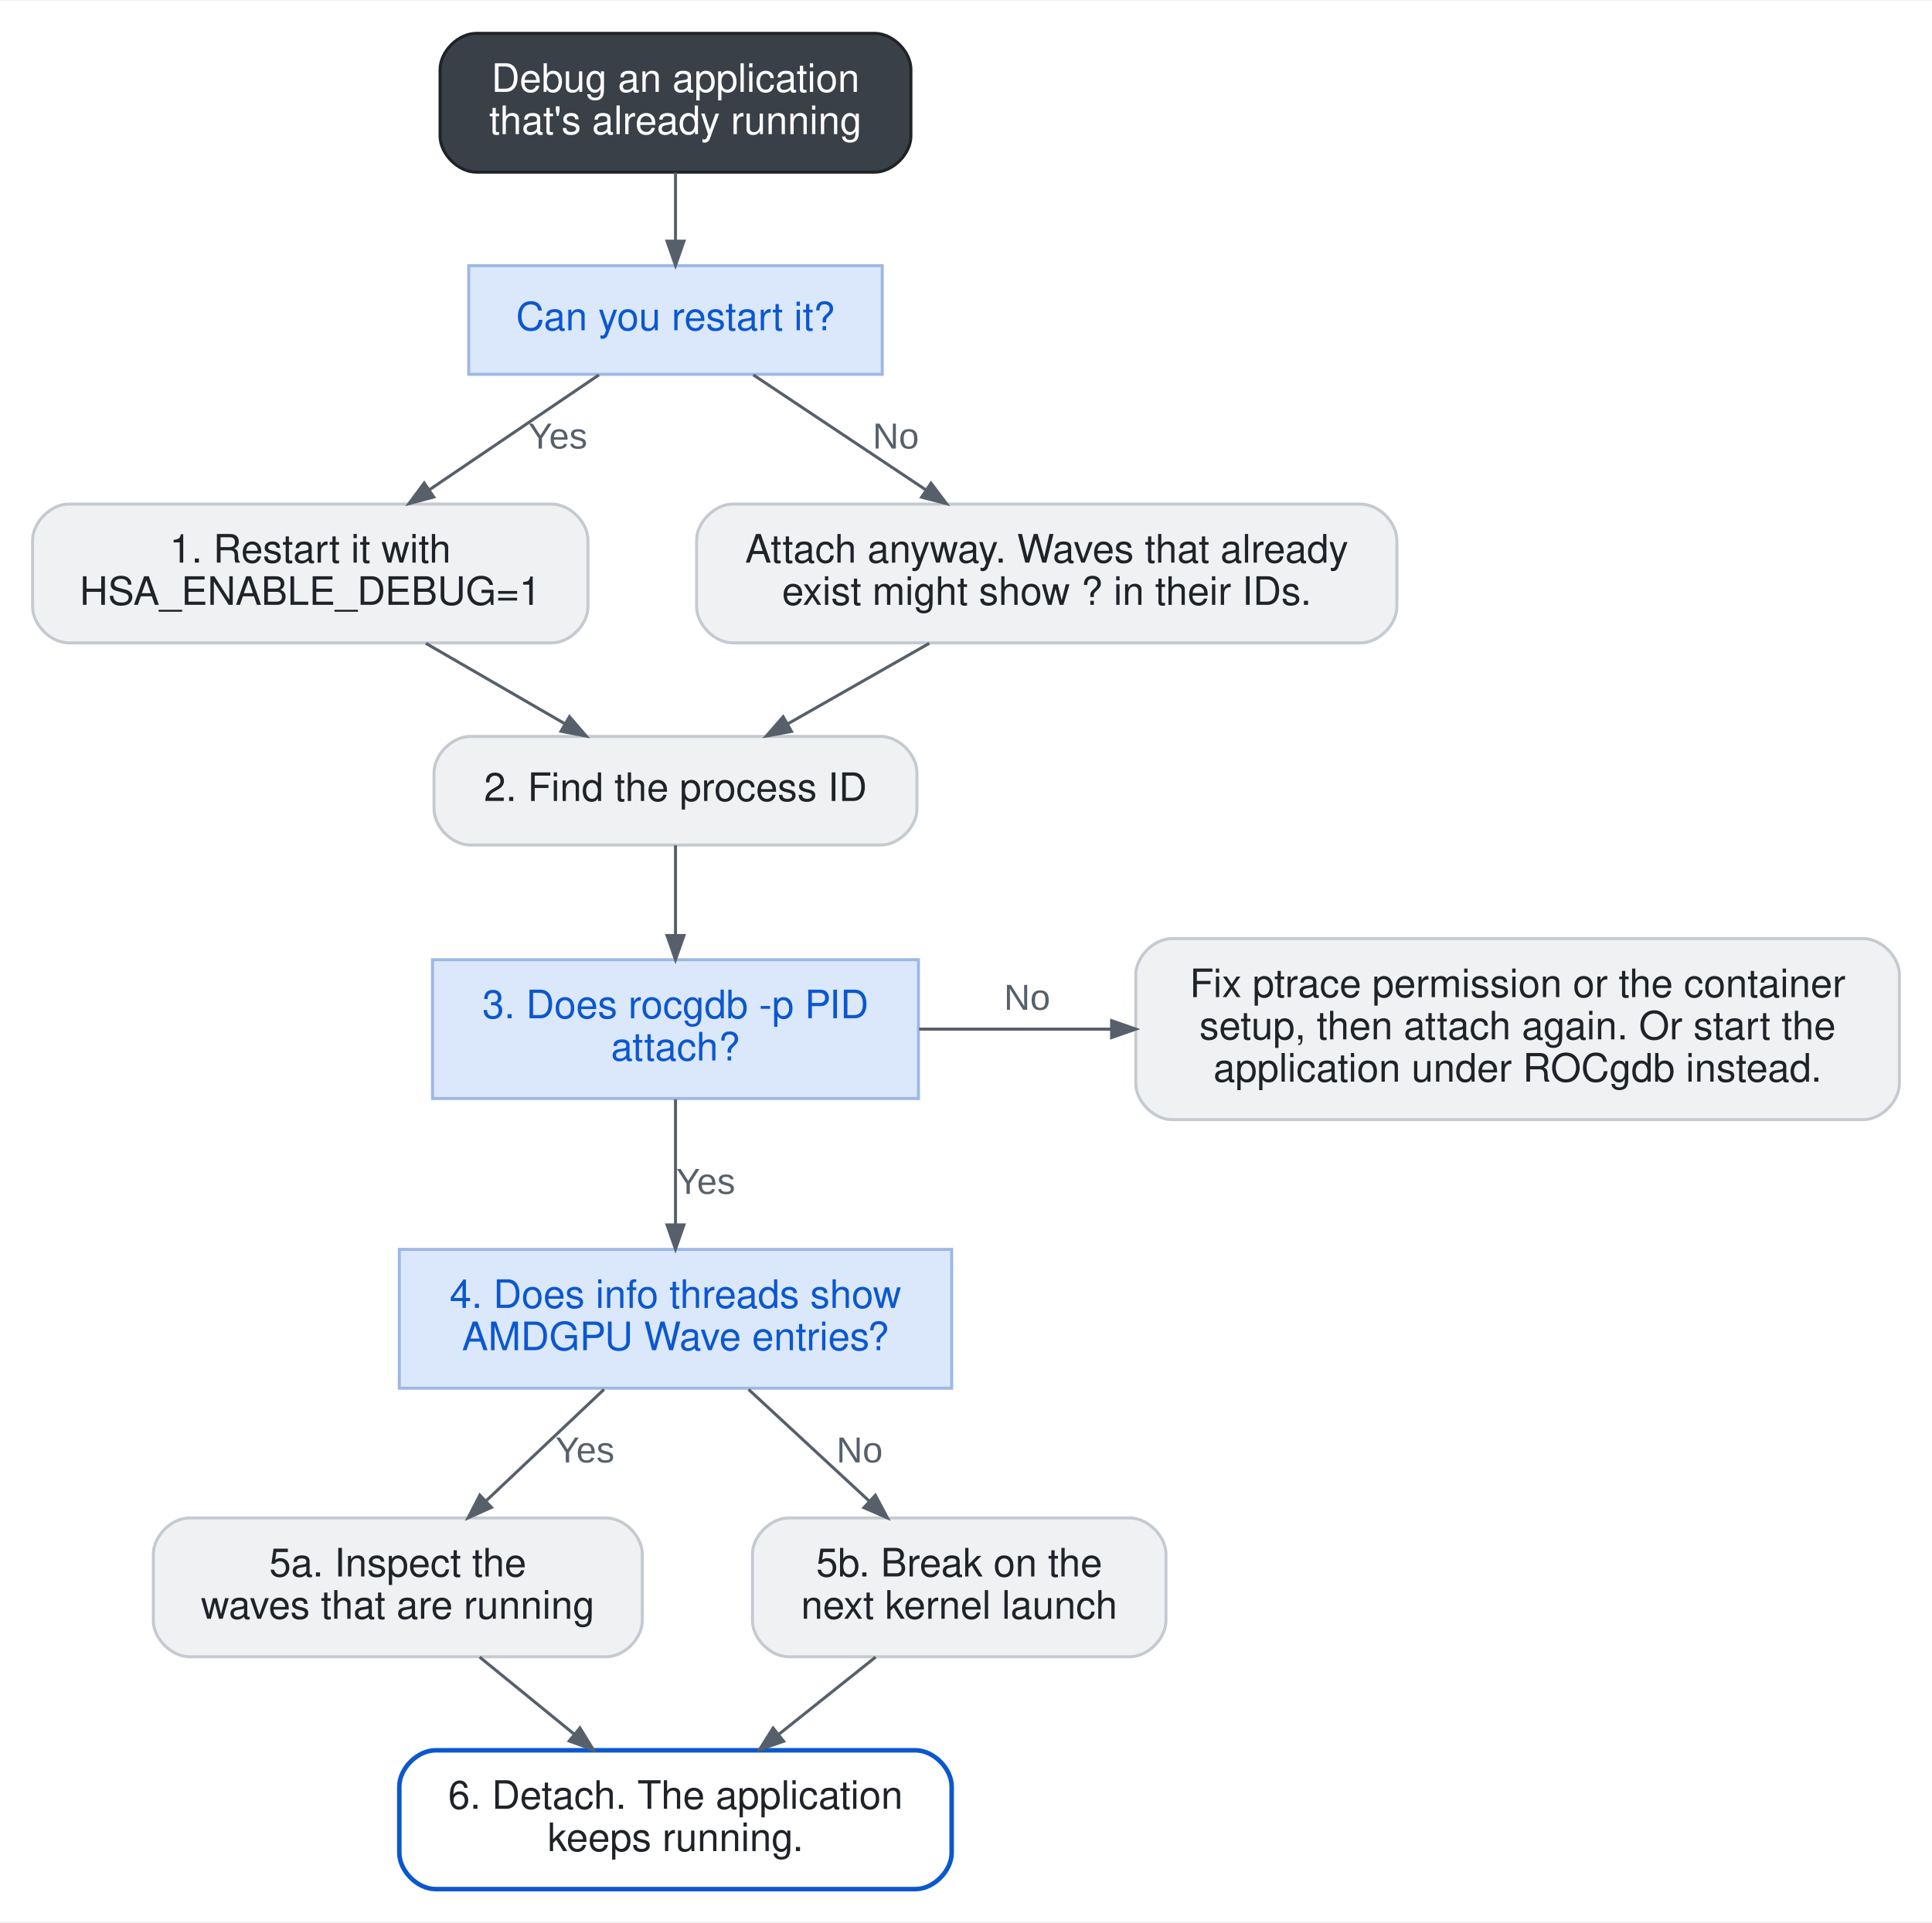
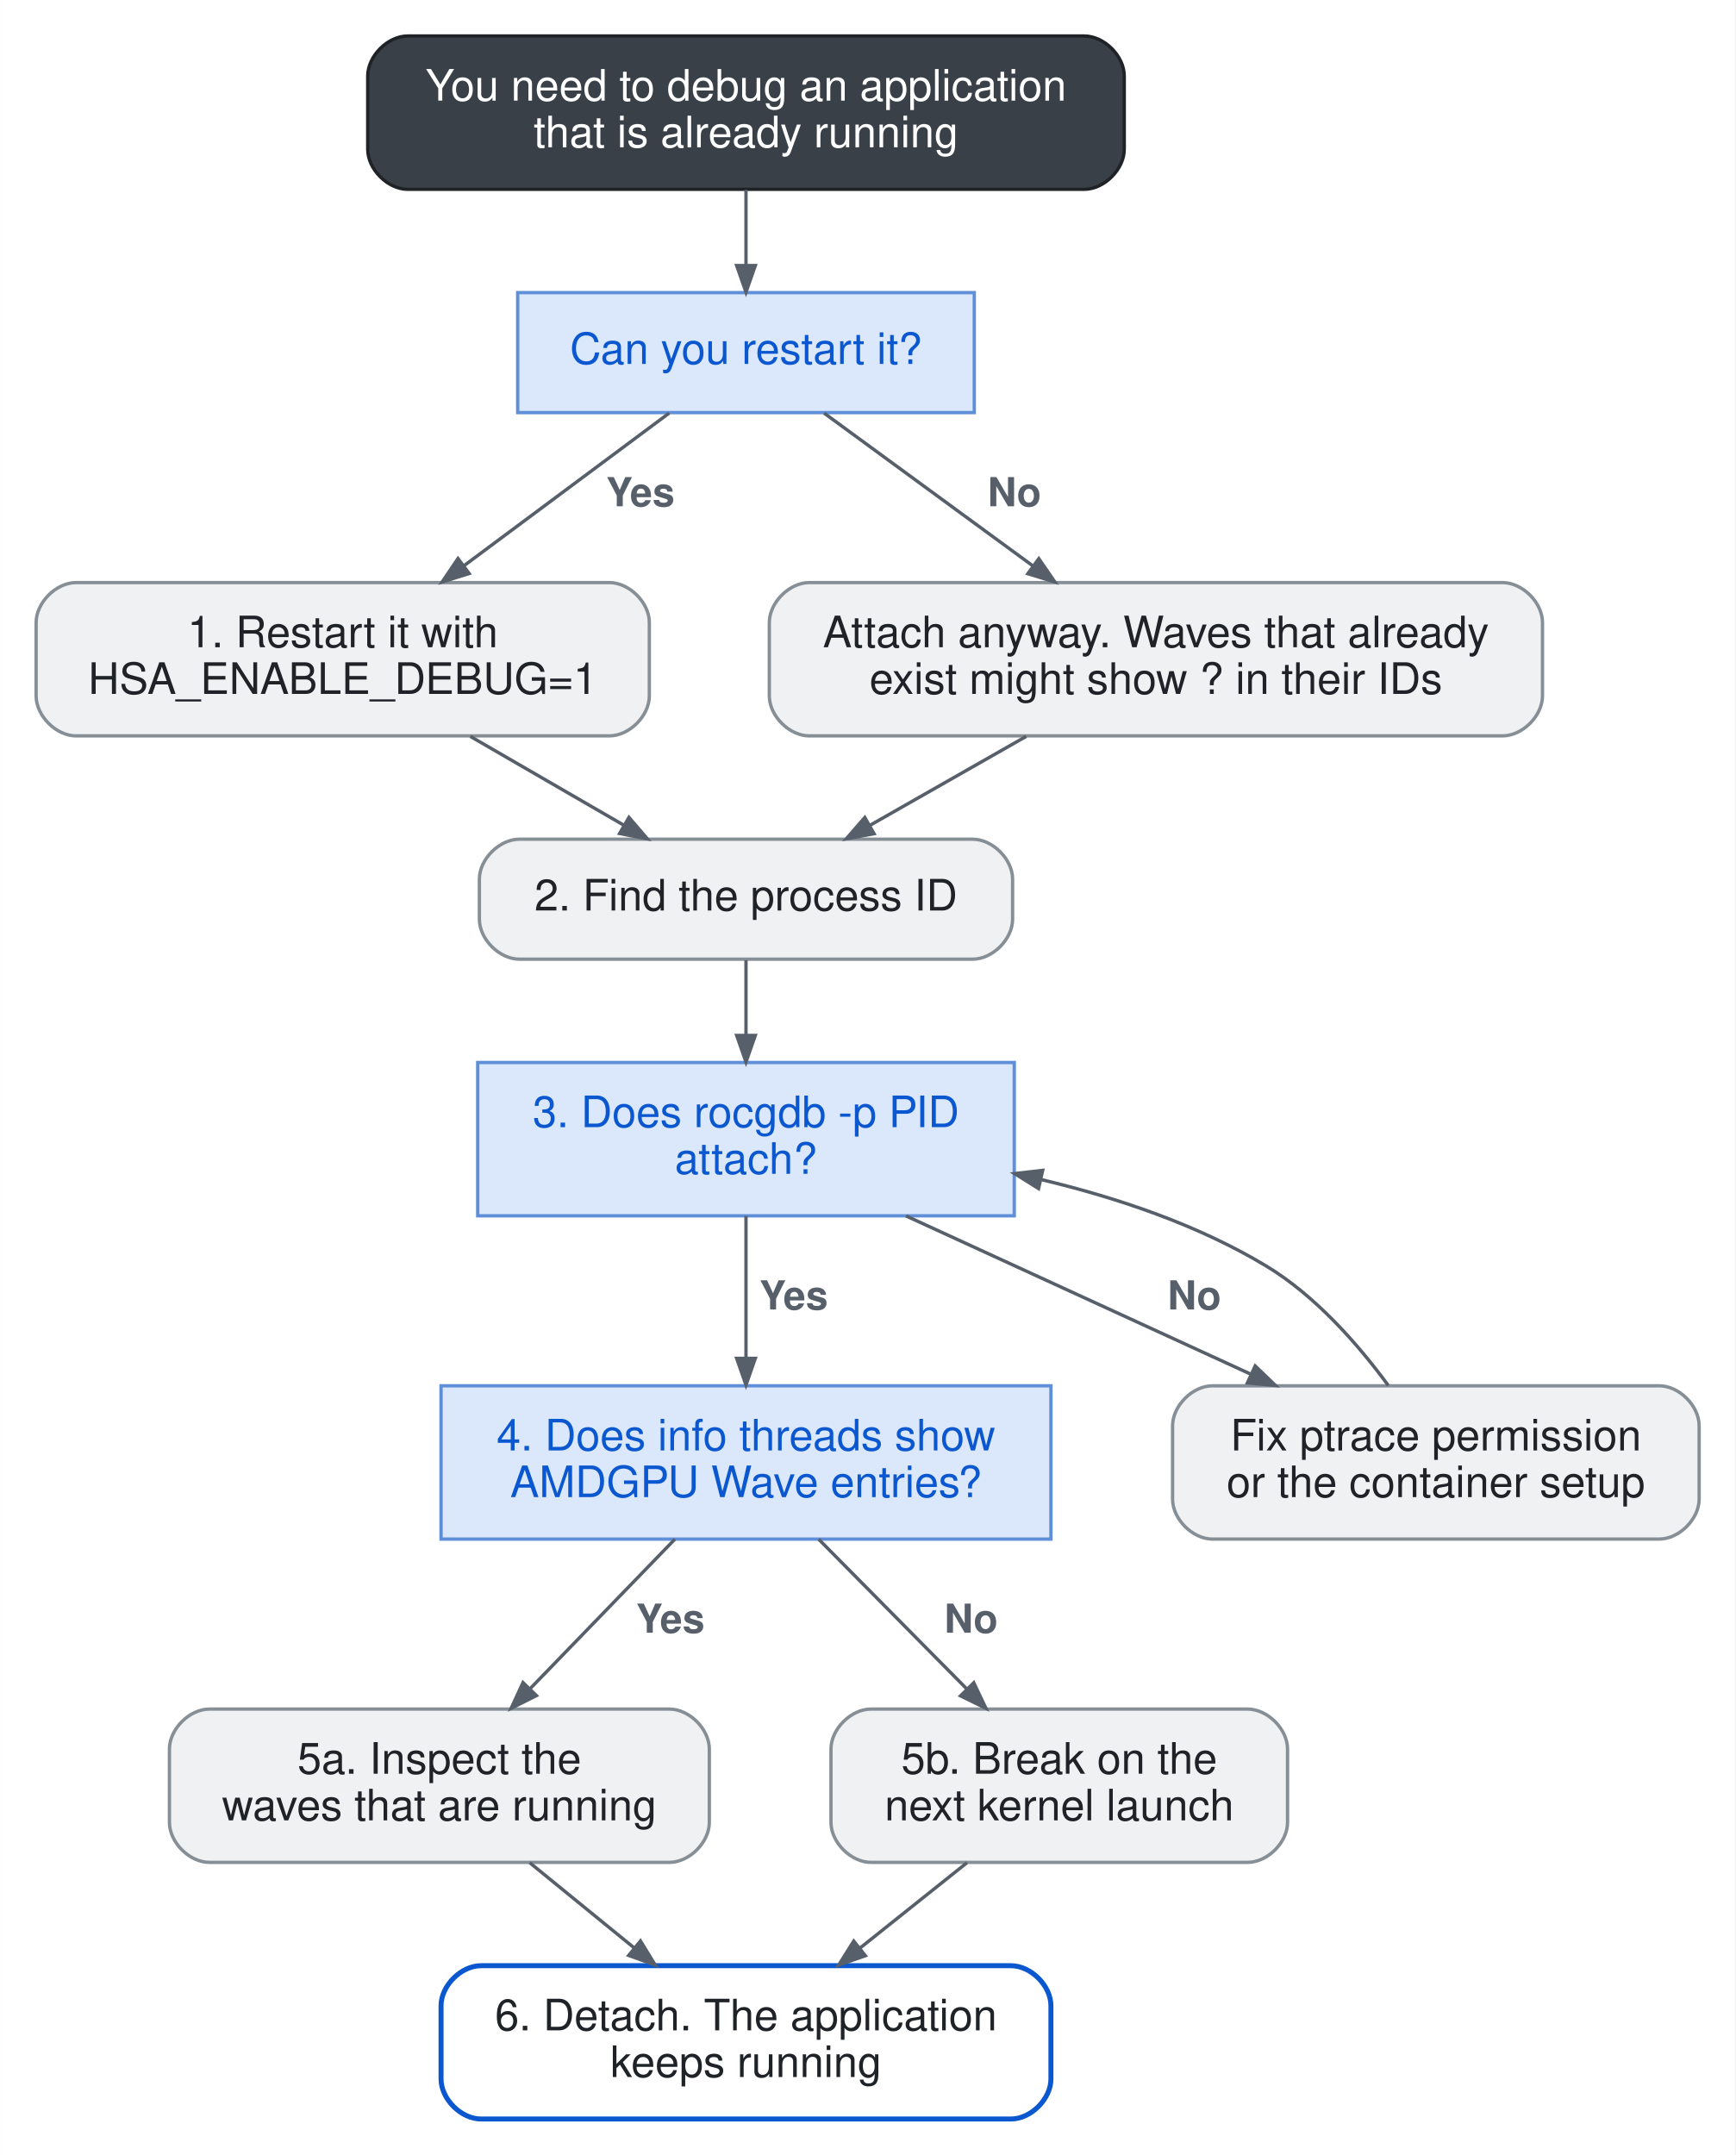
- <svg xmlns="http://www.w3.org/2000/svg" role="img" aria-labelledby="t d" width="640pt" height="637pt" viewBox="0.00 0.00 640.10 636.60">
-   <g id="graph0" class="graph" transform="scale(1 1) rotate(0) translate(10.8 625.8)">
-     <polygon fill="white" stroke="transparent" points="-10.8,10.8 -10.8,-625.8 629.3,-625.8 629.3,10.8 -10.8,10.8" />
+ <svg xmlns="http://www.w3.org/2000/svg" role="img" aria-labelledby="t d" width="521pt" height="647pt" viewBox="0.00 0.00 520.60 646.60">
+   <g id="graph0" class="graph" transform="scale(1 1) rotate(0) translate(10.8 635.8)">
+     <polygon fill="white" stroke="transparent" points="-10.8,10.8 -10.8,-635.8 509.8,-635.8 509.8,10.8 -10.8,10.8" />
    <g id="node1" class="node">
-       <path fill="#3a4048" stroke="#1f2328" d="M279,-615C279,-615 147,-615 147,-615 141,-615 135,-609 135,-603 135,-603 135,-581 135,-581 135,-575 141,-569 147,-569 147,-569 279,-569 279,-569 285,-569 291,-575 291,-581 291,-581 291,-603 291,-603 291,-609 285,-615 279,-615" />
-       <text text-anchor="middle" x="213" y="-595.6" font-family="Helvetica,Arial,sans-serif" font-size="13.00" fill="#ffffff">Debug an application</text>
-       <text text-anchor="middle" x="213" y="-581.6" font-family="Helvetica,Arial,sans-serif" font-size="13.00" fill="#ffffff">that's already running</text>
+       <path fill="#3a4048" stroke="#1f2328" d="M314.5,-625C314.5,-625 111.5,-625 111.5,-625 105.5,-625 99.5,-619 99.5,-613 99.5,-613 99.5,-591 99.5,-591 99.5,-585 105.5,-579 111.5,-579 111.5,-579 314.5,-579 314.5,-579 320.5,-579 326.5,-585 326.5,-591 326.5,-591 326.5,-613 326.5,-613 326.5,-619 320.5,-625 314.5,-625" />
+       <text text-anchor="middle" x="213" y="-605.6" font-family="Helvetica,Arial,sans-serif" font-size="13.00" fill="#ffffff">You need to debug an application</text>
+       <text text-anchor="middle" x="213" y="-591.6" font-family="Helvetica,Arial,sans-serif" font-size="13.00" fill="#ffffff">that is already running</text>
    </g>
    <g id="node2" class="node">
-       <polygon fill="#dbe8fb" stroke="#9db8e6" points="281.5,-538 144.5,-538 144.5,-502 281.5,-502 281.5,-538" />
-       <text text-anchor="middle" x="213" y="-516.6" font-family="Helvetica,Arial,sans-serif" font-size="13.00" fill="#0b57d0">Can you restart it?</text>
+       <polygon fill="#dbe8fb" stroke="#5f8fd8" points="281.5,-548 144.5,-548 144.5,-512 281.5,-512 281.5,-548" />
+       <text text-anchor="middle" x="213" y="-526.6" font-family="Helvetica,Arial,sans-serif" font-size="13.00" fill="#0b57d0">Can you restart it?</text>
    </g>
    <g id="edge1" class="edge">
-       <path fill="none" stroke="#57606a" d="M213,-568.85C213,-561.71 213,-553.74 213,-546.39" />
-       <polygon fill="#57606a" stroke="#57606a" points="215.8,-546.12 213,-538.12 210.2,-546.12 215.8,-546.12" />
+       <path fill="none" stroke="#57606a" d="M213,-578.85C213,-571.71 213,-563.74 213,-556.39" />
+       <polygon fill="#57606a" stroke="#57606a" points="215.8,-556.12 213,-548.12 210.2,-556.12 215.8,-556.12" />
    </g>
    <g id="node5" class="node">
-       <path fill="#f0f1f3" stroke="#c4cad0" d="M172,-459C172,-459 12,-459 12,-459 6,-459 0,-453 0,-447 0,-447 0,-425 0,-425 0,-419 6,-413 12,-413 12,-413 172,-413 172,-413 178,-413 184,-419 184,-425 184,-425 184,-447 184,-447 184,-453 178,-459 172,-459" />
-       <text text-anchor="middle" x="92" y="-439.6" font-family="Helvetica,Arial,sans-serif" font-size="13.00" fill="#1f2328">1. Restart it with</text>
-       <text text-anchor="middle" x="92" y="-425.6" font-family="Helvetica,Arial,sans-serif" font-size="13.00" fill="#1f2328">HSA_ENABLE_DEBUG=1</text>
+       <path fill="#f0f1f3" stroke="#868e96" d="M172,-461C172,-461 12,-461 12,-461 6,-461 0,-455 0,-449 0,-449 0,-427 0,-427 0,-421 6,-415 12,-415 12,-415 172,-415 172,-415 178,-415 184,-421 184,-427 184,-427 184,-449 184,-449 184,-455 178,-461 172,-461" />
+       <text text-anchor="middle" x="92" y="-441.6" font-family="Helvetica,Arial,sans-serif" font-size="13.00" fill="#1f2328">1. Restart it with</text>
+       <text text-anchor="middle" x="92" y="-427.6" font-family="Helvetica,Arial,sans-serif" font-size="13.00" fill="#1f2328">HSA_ENABLE_DEBUG=1</text>
    </g>
    <g id="edge2" class="edge">
-       <path fill="none" stroke="#57606a" d="M187.63,-501.81C171.34,-490.77 149.84,-476.2 131.36,-463.67" />
-       <polygon fill="#57606a" stroke="#57606a" points="132.89,-461.33 124.7,-459.16 129.75,-465.97 132.89,-461.33" />
-       <text text-anchor="middle" x="174" y="-477.4" font-family="Helvetica-Bold,Arial,sans-serif" font-size="12.00" fill="#57606a">Yes</text>
+       <path fill="none" stroke="#57606a" d="M189.96,-511.86C172.58,-498.94 148.42,-480.96 128.44,-466.1" />
+       <polygon fill="#57606a" stroke="#57606a" points="129.93,-463.72 121.84,-461.19 126.58,-468.21 129.93,-463.72" />
+       <text text-anchor="start" x="171" y="-483.9" font-family="Helvetica,Arial,sans-serif" font-weight="bold" font-size="12.00" fill="#57606a">Yes</text>
    </g>
    <g id="node6" class="node">
-       <path fill="#f0f1f3" stroke="#c4cad0" d="M440,-459C440,-459 232,-459 232,-459 226,-459 220,-453 220,-447 220,-447 220,-425 220,-425 220,-419 226,-413 232,-413 232,-413 440,-413 440,-413 446,-413 452,-419 452,-425 452,-425 452,-447 452,-447 452,-453 446,-459 440,-459" />
-       <text text-anchor="middle" x="336" y="-439.6" font-family="Helvetica,Arial,sans-serif" font-size="13.00" fill="#1f2328">Attach anyway. Waves that already</text>
-       <text text-anchor="middle" x="336" y="-425.6" font-family="Helvetica,Arial,sans-serif" font-size="13.00" fill="#1f2328">exist might show ? in their IDs.</text>
+       <path fill="#f0f1f3" stroke="#868e96" d="M440,-461C440,-461 232,-461 232,-461 226,-461 220,-455 220,-449 220,-449 220,-427 220,-427 220,-421 226,-415 232,-415 232,-415 440,-415 440,-415 446,-415 452,-421 452,-427 452,-427 452,-449 452,-449 452,-455 446,-461 440,-461" />
+       <text text-anchor="middle" x="336" y="-441.6" font-family="Helvetica,Arial,sans-serif" font-size="13.00" fill="#1f2328">Attach anyway. Waves that already</text>
+       <text text-anchor="middle" x="336" y="-427.6" font-family="Helvetica,Arial,sans-serif" font-size="13.00" fill="#1f2328">exist might show ? in their IDs</text>
    </g>
    <g id="edge3" class="edge">
-       <path fill="none" stroke="#57606a" d="M238.78,-501.81C255.35,-490.77 277.2,-476.2 295.99,-463.67" />
-       <polygon fill="#57606a" stroke="#57606a" points="297.66,-465.93 302.76,-459.16 294.55,-461.27 297.66,-465.93" />
-       <text text-anchor="middle" x="286" y="-477.4" font-family="Helvetica-Bold,Arial,sans-serif" font-size="12.00" fill="#57606a">No</text>
+       <path fill="none" stroke="#57606a" d="M236.42,-511.86C254.08,-498.94 278.65,-480.96 298.96,-466.1" />
+       <polygon fill="#57606a" stroke="#57606a" points="300.87,-468.18 305.67,-461.19 297.56,-463.66 300.87,-468.18" />
+       <text text-anchor="start" x="285.5" y="-483.9" font-family="Helvetica,Arial,sans-serif" font-weight="bold" font-size="12.00" fill="#57606a">No</text>
    </g>
    <g id="node3" class="node">
-       <polygon fill="#dbe8fb" stroke="#9db8e6" points="293.5,-308 132.5,-308 132.5,-262 293.5,-262 293.5,-308" />
-       <text text-anchor="middle" x="213" y="-288.6" font-family="Helvetica,Arial,sans-serif" font-size="13.00" fill="#0b57d0">3. Does rocgdb -p PID</text>
-       <text text-anchor="middle" x="213" y="-274.6" font-family="Helvetica,Arial,sans-serif" font-size="13.00" fill="#0b57d0">attach?</text>
+       <polygon fill="#dbe8fb" stroke="#5f8fd8" points="293.5,-317 132.5,-317 132.5,-271 293.5,-271 293.5,-317" />
+       <text text-anchor="middle" x="213" y="-297.6" font-family="Helvetica,Arial,sans-serif" font-size="13.00" fill="#0b57d0">3. Does rocgdb -p PID</text>
+       <text text-anchor="middle" x="213" y="-283.6" font-family="Helvetica,Arial,sans-serif" font-size="13.00" fill="#0b57d0">attach?</text>
    </g>
    <g id="node4" class="node">
-       <polygon fill="#dbe8fb" stroke="#9db8e6" points="304.5,-212 121.5,-212 121.5,-166 304.5,-166 304.5,-212" />
-       <text text-anchor="middle" x="213" y="-192.6" font-family="Helvetica,Arial,sans-serif" font-size="13.00" fill="#0b57d0">4. Does info threads show</text>
-       <text text-anchor="middle" x="213" y="-178.6" font-family="Helvetica,Arial,sans-serif" font-size="13.00" fill="#0b57d0">AMDGPU Wave entries?</text>
+       <polygon fill="#dbe8fb" stroke="#5f8fd8" points="304.5,-220 121.5,-220 121.5,-174 304.5,-174 304.5,-220" />
+       <text text-anchor="middle" x="213" y="-200.6" font-family="Helvetica,Arial,sans-serif" font-size="13.00" fill="#0b57d0">4. Does info threads show</text>
+       <text text-anchor="middle" x="213" y="-186.6" font-family="Helvetica,Arial,sans-serif" font-size="13.00" fill="#0b57d0">AMDGPU Wave entries?</text>
    </g>
-     <g id="edge8" class="edge">
-       <path fill="none" stroke="#57606a" d="M213,-261.72C213,-249.31 213,-233.69 213,-220.2" />
-       <polygon fill="#57606a" stroke="#57606a" points="215.8,-220.12 213,-212.12 210.2,-220.12 215.8,-220.12" />
-       <text text-anchor="middle" x="223" y="-230.4" font-family="Helvetica-Bold,Arial,sans-serif" font-size="12.00" fill="#57606a">Yes</text>
+     <g id="edge9" class="edge">
+       <path fill="none" stroke="#57606a" d="M213,-270.97C213,-258.35 213,-242.32 213,-228.51" />
+       <polygon fill="#57606a" stroke="#57606a" points="215.8,-228.24 213,-220.24 210.2,-228.24 215.8,-228.24" />
+       <text text-anchor="start" x="217" y="-242.9" font-family="Helvetica,Arial,sans-serif" font-weight="bold" font-size="12.00" fill="#57606a">Yes</text>
    </g>
    <g id="node8" class="node">
-       <path fill="#f0f1f3" stroke="#c4cad0" d="M606.5,-315C606.5,-315 377.5,-315 377.5,-315 371.5,-315 365.5,-309 365.5,-303 365.5,-303 365.5,-267 365.5,-267 365.5,-261 371.5,-255 377.5,-255 377.5,-255 606.5,-255 606.5,-255 612.5,-255 618.5,-261 618.5,-267 618.5,-267 618.5,-303 618.5,-303 618.5,-309 612.5,-315 606.5,-315" />
-       <text text-anchor="middle" x="492" y="-295.6" font-family="Helvetica,Arial,sans-serif" font-size="13.00" fill="#1f2328">Fix ptrace permission or the container</text>
-       <text text-anchor="middle" x="492" y="-281.6" font-family="Helvetica,Arial,sans-serif" font-size="13.00" fill="#1f2328">setup, then attach again. Or start the</text>
-       <text text-anchor="middle" x="492" y="-267.6" font-family="Helvetica,Arial,sans-serif" font-size="13.00" fill="#1f2328">application under ROCgdb instead.</text>
+       <path fill="#f0f1f3" stroke="#868e96" d="M487,-220C487,-220 353,-220 353,-220 347,-220 341,-214 341,-208 341,-208 341,-186 341,-186 341,-180 347,-174 353,-174 353,-174 487,-174 487,-174 493,-174 499,-180 499,-186 499,-186 499,-208 499,-208 499,-214 493,-220 487,-220" />
+       <text text-anchor="middle" x="420" y="-200.6" font-family="Helvetica,Arial,sans-serif" font-size="13.00" fill="#1f2328">Fix ptrace permission</text>
+       <text text-anchor="middle" x="420" y="-186.6" font-family="Helvetica,Arial,sans-serif" font-size="13.00" fill="#1f2328">or the container setup</text>
    </g>
    <g id="edge7" class="edge">
-       <path fill="none" stroke="#57606a" d="M293.7,-285C313.69,-285 335.66,-285 357.47,-285" />
-       <polygon fill="#57606a" stroke="#57606a" points="357.49,-287.8 365.49,-285 357.49,-282.2 357.49,-287.8" />
-       <text text-anchor="middle" x="329.5" y="-291.4" font-family="Helvetica-Bold,Arial,sans-serif" font-size="12.00" fill="#57606a">No</text>
+       <path fill="none" stroke="#57606a" d="M261.01,-270.97C291.86,-256.81 332.05,-238.37 364.3,-223.56" />
+       <polygon fill="#57606a" stroke="#57606a" points="365.79,-225.96 371.89,-220.08 363.45,-220.87 365.79,-225.96" />
+       <text text-anchor="start" x="339.5" y="-242.9" font-family="Helvetica,Arial,sans-serif" font-weight="bold" font-size="12.00" fill="#57606a">No</text>
    </g>
    <g id="node9" class="node">
-       <path fill="#f0f1f3" stroke="#c4cad0" d="M190,-123C190,-123 52,-123 52,-123 46,-123 40,-117 40,-111 40,-111 40,-89 40,-89 40,-83 46,-77 52,-77 52,-77 190,-77 190,-77 196,-77 202,-83 202,-89 202,-89 202,-111 202,-111 202,-117 196,-123 190,-123" />
+       <path fill="#f0f1f3" stroke="#868e96" d="M190,-123C190,-123 52,-123 52,-123 46,-123 40,-117 40,-111 40,-111 40,-89 40,-89 40,-83 46,-77 52,-77 52,-77 190,-77 190,-77 196,-77 202,-83 202,-89 202,-89 202,-111 202,-111 202,-117 196,-123 190,-123" />
      <text text-anchor="middle" x="121" y="-103.6" font-family="Helvetica,Arial,sans-serif" font-size="13.00" fill="#1f2328">5a. Inspect the</text>
      <text text-anchor="middle" x="121" y="-89.6" font-family="Helvetica,Arial,sans-serif" font-size="13.00" fill="#1f2328">waves that are running</text>
    </g>
-     <g id="edge9" class="edge">
-       <path fill="none" stroke="#57606a" d="M189.31,-165.6C177.41,-154.35 162.89,-140.61 150.3,-128.71" />
-       <polygon fill="#57606a" stroke="#57606a" points="152.03,-126.49 144.29,-123.03 148.18,-130.56 152.03,-126.49" />
-       <text text-anchor="middle" x="183" y="-141.4" font-family="Helvetica-Bold,Arial,sans-serif" font-size="12.00" fill="#57606a">Yes</text>
+     <g id="edge10" class="edge">
+       <path fill="none" stroke="#57606a" d="M191.66,-173.97C178.75,-160.63 162.16,-143.5 148.3,-129.19" />
+       <polygon fill="#57606a" stroke="#57606a" points="150.12,-127.04 142.54,-123.24 146.09,-130.94 150.12,-127.04" />
+       <text text-anchor="start" x="180" y="-145.9" font-family="Helvetica,Arial,sans-serif" font-weight="bold" font-size="12.00" fill="#57606a">Yes</text>
    </g>
    <g id="node10" class="node">
-       <path fill="#f0f1f3" stroke="#c4cad0" d="M363.5,-123C363.5,-123 250.5,-123 250.5,-123 244.5,-123 238.5,-117 238.5,-111 238.5,-111 238.5,-89 238.5,-89 238.5,-83 244.5,-77 250.5,-77 250.5,-77 363.5,-77 363.5,-77 369.5,-77 375.5,-83 375.5,-89 375.5,-89 375.5,-111 375.5,-111 375.5,-117 369.5,-123 363.5,-123" />
+       <path fill="#f0f1f3" stroke="#868e96" d="M363.5,-123C363.5,-123 250.5,-123 250.5,-123 244.5,-123 238.5,-117 238.5,-111 238.5,-111 238.5,-89 238.5,-89 238.5,-83 244.5,-77 250.5,-77 250.5,-77 363.5,-77 363.5,-77 369.5,-77 375.5,-83 375.5,-89 375.5,-89 375.5,-111 375.5,-111 375.5,-117 369.5,-123 363.5,-123" />
      <text text-anchor="middle" x="307" y="-103.6" font-family="Helvetica,Arial,sans-serif" font-size="13.00" fill="#1f2328">5b. Break on the</text>
      <text text-anchor="middle" x="307" y="-89.6" font-family="Helvetica,Arial,sans-serif" font-size="13.00" fill="#1f2328">next kernel launch</text>
    </g>
-     <g id="edge10" class="edge">
-       <path fill="none" stroke="#57606a" d="M237.21,-165.6C249.36,-154.35 264.2,-140.61 277.06,-128.71" />
-       <polygon fill="#57606a" stroke="#57606a" points="279.23,-130.52 283.2,-123.03 275.43,-126.41 279.23,-130.52" />
-       <text text-anchor="middle" x="274" y="-141.4" font-family="Helvetica-Bold,Arial,sans-serif" font-size="12.00" fill="#57606a">No</text>
+     <g id="edge11" class="edge">
+       <path fill="none" stroke="#57606a" d="M234.8,-173.97C247.99,-160.63 264.95,-143.5 279.11,-129.19" />
+       <polygon fill="#57606a" stroke="#57606a" points="281.35,-130.9 284.99,-123.24 277.37,-126.96 281.35,-130.9" />
+       <text text-anchor="start" x="272.5" y="-145.9" font-family="Helvetica,Arial,sans-serif" font-weight="bold" font-size="12.00" fill="#57606a">No</text>
    </g>
    <g id="node7" class="node">
-       <path fill="#f0f1f3" stroke="#c4cad0" d="M281,-382C281,-382 145,-382 145,-382 139,-382 133,-376 133,-370 133,-370 133,-358 133,-358 133,-352 139,-346 145,-346 145,-346 281,-346 281,-346 287,-346 293,-352 293,-358 293,-358 293,-370 293,-370 293,-376 287,-382 281,-382" />
-       <text text-anchor="middle" x="213" y="-360.6" font-family="Helvetica,Arial,sans-serif" font-size="13.00" fill="#1f2328">2. Find the process ID</text>
+       <path fill="#f0f1f3" stroke="#868e96" d="M281,-384C281,-384 145,-384 145,-384 139,-384 133,-378 133,-372 133,-372 133,-360 133,-360 133,-354 139,-348 145,-348 145,-348 281,-348 281,-348 287,-348 293,-354 293,-360 293,-360 293,-372 293,-372 293,-378 287,-384 281,-384" />
+       <text text-anchor="middle" x="213" y="-362.6" font-family="Helvetica,Arial,sans-serif" font-size="13.00" fill="#1f2328">2. Find the process ID</text>
    </g>
    <g id="edge4" class="edge">
-       <path fill="none" stroke="#57606a" d="M130.29,-412.85C145.04,-404.31 161.84,-394.59 176.43,-386.15" />
-       <polygon fill="#57606a" stroke="#57606a" points="177.88,-388.55 183.4,-382.12 175.07,-383.71 177.88,-388.55" />
+       <path fill="none" stroke="#57606a" d="M130.29,-414.85C145.04,-406.31 161.84,-396.59 176.43,-388.15" />
+       <polygon fill="#57606a" stroke="#57606a" points="177.88,-390.55 183.4,-384.12 175.07,-385.71 177.88,-390.55" />
    </g>
    <g id="edge5" class="edge">
-       <path fill="none" stroke="#57606a" d="M297.08,-412.85C282.08,-404.31 265,-394.59 250.17,-386.15" />
-       <polygon fill="#57606a" stroke="#57606a" points="251.43,-383.65 243.09,-382.12 248.66,-388.51 251.43,-383.65" />
+       <path fill="none" stroke="#57606a" d="M297.08,-414.85C282.08,-406.31 265,-396.59 250.17,-388.15" />
+       <polygon fill="#57606a" stroke="#57606a" points="251.43,-385.65 243.09,-384.12 248.66,-390.51 251.43,-385.65" />
    </g>
    <g id="edge6" class="edge">
-       <path fill="none" stroke="#57606a" d="M213,-345.91C213,-337.19 213,-326.32 213,-316.24" />
-       <polygon fill="#57606a" stroke="#57606a" points="215.8,-316.02 213,-308.02 210.2,-316.02 215.8,-316.02" />
+       <path fill="none" stroke="#57606a" d="M213,-347.7C213,-340.92 213,-332.94 213,-325.27" />
+       <polygon fill="#57606a" stroke="#57606a" points="215.8,-325.13 213,-317.13 210.2,-325.13 215.8,-325.13" />
+     </g>
+     <g id="edge8" class="edge">
+       <path fill="none" stroke="#57606a" d="M405.74,-220.08C396.66,-232.43 383.83,-247.09 369,-256 348.73,-268.19 324.72,-276.36 301.7,-281.84" />
+       <polygon fill="#57606a" stroke="#57606a" points="300.79,-279.17 293.6,-283.67 302.02,-284.64 300.79,-279.17" />
    </g>
    <g id="node11" class="node">
      <path fill="#ffffff" stroke="#0b57d0" stroke-width="1.5" d="M292.5,-46C292.5,-46 133.5,-46 133.5,-46 127.5,-46 121.5,-40 121.5,-34 121.5,-34 121.5,-12 121.5,-12 121.5,-6 127.5,0 133.5,0 133.5,0 292.5,0 292.5,0 298.5,0 304.5,-6 304.5,-12 304.5,-12 304.5,-34 304.5,-34 304.5,-40 298.5,-46 292.5,-46" />
      <text text-anchor="middle" x="213" y="-26.6" font-family="Helvetica,Arial,sans-serif" font-size="13.00" fill="#1f2328">6. Detach. The application</text>
-       <text text-anchor="middle" x="213" y="-12.6" font-family="Helvetica,Arial,sans-serif" font-size="13.00" fill="#1f2328">keeps running.</text>
+       <text text-anchor="middle" x="213" y="-12.6" font-family="Helvetica,Arial,sans-serif" font-size="13.00" fill="#1f2328">keeps running</text>
    </g>
-     <g id="edge11" class="edge">
+     <g id="edge12" class="edge">
      <path fill="none" stroke="#57606a" d="M148.11,-76.9C157.94,-68.89 169.16,-59.74 179.48,-51.32" />
      <polygon fill="#57606a" stroke="#57606a" points="181.34,-53.42 185.77,-46.2 177.8,-49.08 181.34,-53.42" />
    </g>
-     <g id="edge12" class="edge">
+     <g id="edge13" class="edge">
      <path fill="none" stroke="#57606a" d="M279.31,-76.9C269.26,-68.89 257.79,-59.74 247.25,-51.32" />
      <polygon fill="#57606a" stroke="#57606a" points="248.82,-49 240.82,-46.2 245.33,-53.38 248.82,-49" />
    </g>
  </g>
</svg>
